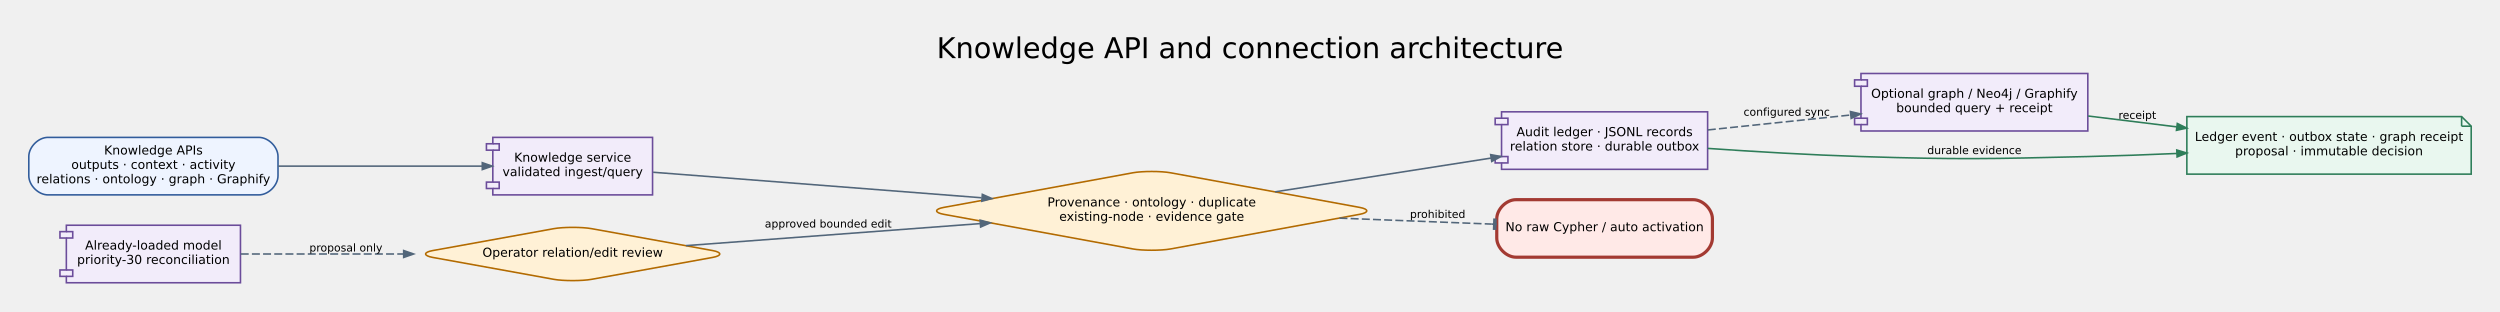
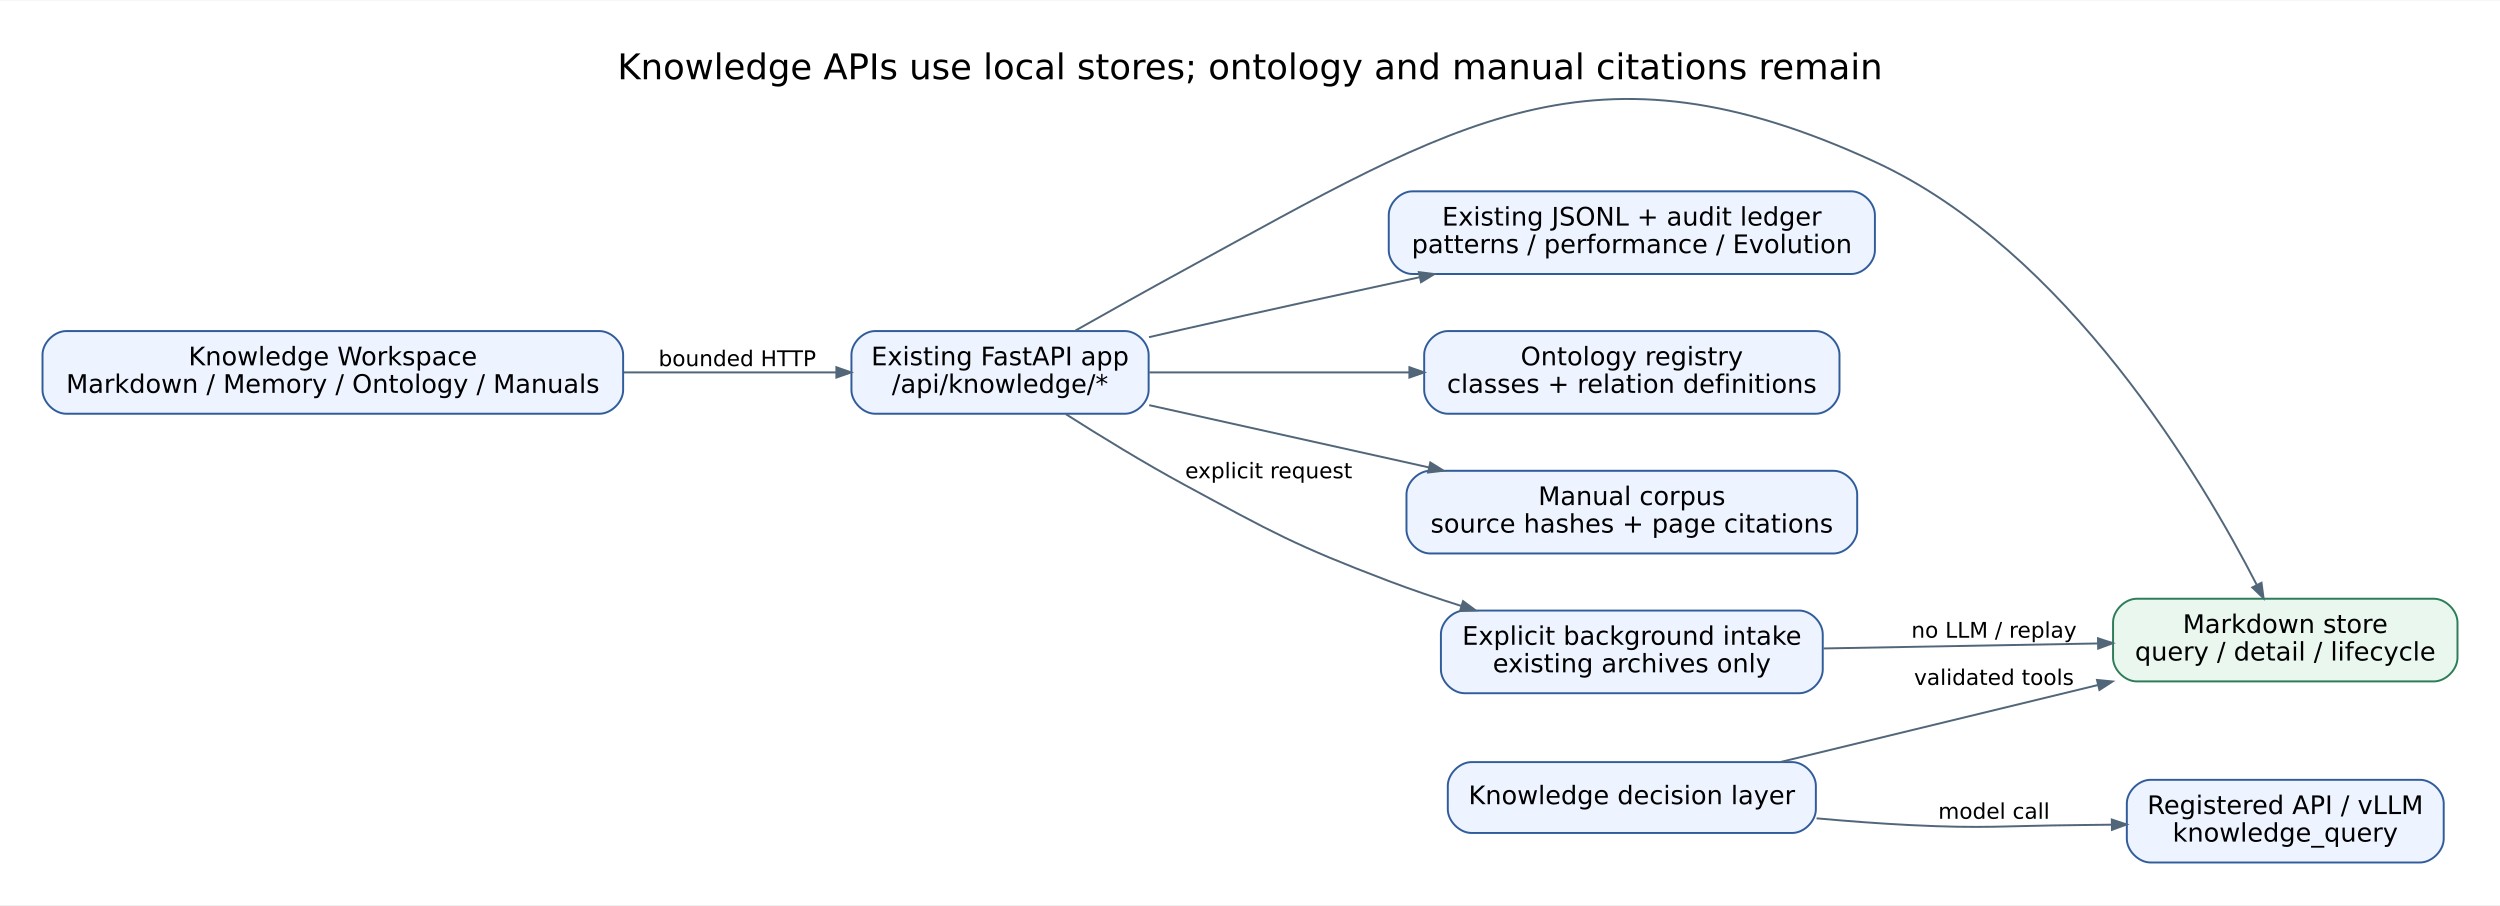
- <svg xmlns="http://www.w3.org/2000/svg" width="1565pt" height="195pt" viewBox="0.00 0.00 1564.94 195.00">
-   <g id="graph0" class="graph" transform="scale(1 1) rotate(0) translate(18 177)">
-     <text text-anchor="middle" x="764.47" y="-140.6" font-family="DejaVu Sans" font-size="18.00">Knowledge API and connection architecture</text>
+ <svg xmlns="http://www.w3.org/2000/svg" width="1270pt" height="460pt" viewBox="0.00 0.00 1270.20 459.55">
+   <g id="graph0" class="graph" transform="scale(1 1) rotate(0) translate(21.6 437.95)">
+     <polygon fill="white" stroke="transparent" points="-21.6,21.6 -21.6,-437.95 1248.6,-437.95 1248.6,21.6 -21.6,21.6" />
+     <text text-anchor="middle" x="613.5" y="-397.95" font-family="DejaVu Sans" font-size="18.00">Knowledge APIs use local stores; ontology and manual citations remain</text>
    <g id="node1" class="node">
-       <path fill="#eef4ff" stroke="#315c9b" d="M144,-91C144,-91 12,-91 12,-91 6,-91 0,-85 0,-79 0,-79 0,-67 0,-67 0,-61 6,-55 12,-55 12,-55 144,-55 144,-55 150,-55 156,-61 156,-67 156,-67 156,-79 156,-79 156,-85 150,-91 144,-91" />
-       <text text-anchor="middle" x="78" y="-80.26" font-family="DejaVu Sans" font-size="7.80">Knowledge APIs</text>
-       <text text-anchor="middle" x="78" y="-71.26" font-family="DejaVu Sans" font-size="7.80">outputs · context · activity</text>
-       <text text-anchor="middle" x="78" y="-62.26" font-family="DejaVu Sans" font-size="7.80">relations · ontology · graph · Graphify</text>
+       <path fill="#eef4ff" stroke="#315c9b" d="M283,-270C283,-270 12,-270 12,-270 6,-270 0,-264 0,-258 0,-258 0,-240 0,-240 0,-234 6,-228 12,-228 12,-228 283,-228 283,-228 289,-228 295,-234 295,-240 295,-240 295,-258 295,-258 295,-264 289,-270 283,-270" />
+       <text text-anchor="middle" x="147.5" y="-252.6" font-family="DejaVu Sans" font-size="13.00">Knowledge Workspace</text>
+       <text text-anchor="middle" x="147.5" y="-238.6" font-family="DejaVu Sans" font-size="13.00">Markdown / Memory / Ontology / Manuals</text>
    </g>
    <g id="node2" class="node">
-       <polygon fill="#f2ecfa" stroke="#6b4c9a" points="390.47,-91 290.47,-91 290.47,-87 286.47,-87 286.47,-83 290.47,-83 290.47,-63 286.47,-63 286.47,-59 290.47,-59 290.47,-55 390.47,-55 390.47,-91" />
-       <polyline fill="none" stroke="#6b4c9a" points="290.47,-87 294.47,-87 294.47,-83 290.47,-83 " />
-       <polyline fill="none" stroke="#6b4c9a" points="290.47,-63 294.47,-63 294.47,-59 290.47,-59 " />
-       <text text-anchor="middle" x="340.47" y="-75.76" font-family="DejaVu Sans" font-size="7.80">Knowledge service</text>
-       <text text-anchor="middle" x="340.47" y="-66.76" font-family="DejaVu Sans" font-size="7.80">validated ingest/query</text>
+       <path fill="#eef4ff" stroke="#315c9b" d="M550,-270C550,-270 423,-270 423,-270 417,-270 411,-264 411,-258 411,-258 411,-240 411,-240 411,-234 417,-228 423,-228 423,-228 550,-228 550,-228 556,-228 562,-234 562,-240 562,-240 562,-258 562,-258 562,-264 556,-270 550,-270" />
+       <text text-anchor="middle" x="486.5" y="-252.6" font-family="DejaVu Sans" font-size="13.00">Existing FastAPI app</text>
+       <text text-anchor="middle" x="486.5" y="-238.6" font-family="DejaVu Sans" font-size="13.00">/api/knowledge/*</text>
    </g>
    <g id="edge1" class="edge">
-       <path fill="none" stroke="#52667a" d="M156.09,-73C197.08,-73 246.53,-73 283.75,-73" />
-       <polygon fill="#52667a" stroke="#52667a" points="283.88,-75.17 290.08,-73 283.88,-70.83 283.88,-75.17" />
+       <path fill="none" stroke="#52667a" d="M295.33,-249C332.28,-249 370.64,-249 403.15,-249" />
+       <polygon fill="#52667a" stroke="#52667a" points="403.35,-251.63 410.85,-249 403.35,-246.38 403.35,-251.63" />
+       <text text-anchor="middle" x="353" y="-252.2" font-family="DejaVu Sans" font-size="11.00">bounded HTTP</text>
    </g>
    <g id="node3" class="node">
-       <path fill="#fff1d6" stroke="#b26a00" d="M691.14,-68.84C691.14,-68.84 572.74,-47.16 572.74,-47.16 566.84,-46.08 566.84,-43.92 572.74,-42.84 572.74,-42.84 691.14,-21.16 691.14,-21.16 697.04,-20.08 708.84,-20.08 714.74,-21.16 714.74,-21.16 833.14,-42.84 833.14,-42.84 839.04,-43.92 839.04,-46.08 833.14,-47.16 833.14,-47.16 714.74,-68.84 714.74,-68.84 708.84,-69.92 697.04,-69.92 691.14,-68.84" />
-       <text text-anchor="middle" x="702.94" y="-47.76" font-family="DejaVu Sans" font-size="7.80">Provenance · ontology · duplicate</text>
-       <text text-anchor="middle" x="702.94" y="-38.76" font-family="DejaVu Sans" font-size="7.80">existing-node · evidence gate</text>
+       <path fill="#e9f7ef" stroke="#2e7d59" d="M1215,-134C1215,-134 1064,-134 1064,-134 1058,-134 1052,-128 1052,-122 1052,-122 1052,-104 1052,-104 1052,-98 1058,-92 1064,-92 1064,-92 1215,-92 1215,-92 1221,-92 1227,-98 1227,-104 1227,-104 1227,-122 1227,-122 1227,-128 1221,-134 1215,-134" />
+       <text text-anchor="middle" x="1139.5" y="-116.6" font-family="DejaVu Sans" font-size="13.00">Markdown store</text>
+       <text text-anchor="middle" x="1139.5" y="-102.6" font-family="DejaVu Sans" font-size="13.00">query / detail / lifecycle</text>
    </g>
    <g id="edge2" class="edge">
-       <path fill="none" stroke="#52667a" d="M390.84,-69.17C443.51,-65.07 528.55,-58.47 596.41,-53.2" />
-       <polygon fill="#52667a" stroke="#52667a" points="596.91,-55.34 602.92,-52.69 596.57,-51.01 596.91,-55.34" />
+       <path fill="none" stroke="#52667a" d="M524.73,-270.22C541.56,-279.73 561.72,-291.03 580,-301 718.63,-376.61 787.6,-422.11 931,-356 1028.63,-310.98 1097.36,-194.86 1124.99,-141.09" />
+       <polygon fill="#52667a" stroke="#52667a" points="1127.42,-142.12 1128.47,-134.24 1122.74,-139.74 1127.42,-142.12" />
    </g>
    <g id="node4" class="node">
-       <polygon fill="#f2ecfa" stroke="#6b4c9a" points="1050.94,-107 921.94,-107 921.94,-103 917.94,-103 917.94,-99 921.94,-99 921.94,-79 917.94,-79 917.94,-75 921.94,-75 921.94,-71 1050.94,-71 1050.94,-107" />
-       <polyline fill="none" stroke="#6b4c9a" points="921.94,-103 925.94,-103 925.94,-99 921.94,-99 " />
-       <polyline fill="none" stroke="#6b4c9a" points="921.94,-79 925.94,-79 925.94,-75 921.94,-75 " />
-       <text text-anchor="middle" x="986.44" y="-91.76" font-family="DejaVu Sans" font-size="7.80">Audit ledger · JSONL records</text>
-       <text text-anchor="middle" x="986.44" y="-82.76" font-family="DejaVu Sans" font-size="7.80">relation store · durable outbox</text>
+       <path fill="#eef4ff" stroke="#315c9b" d="M919,-341C919,-341 696,-341 696,-341 690,-341 684,-335 684,-329 684,-329 684,-311 684,-311 684,-305 690,-299 696,-299 696,-299 919,-299 919,-299 925,-299 931,-305 931,-311 931,-311 931,-329 931,-329 931,-335 925,-341 919,-341" />
+       <text text-anchor="middle" x="807.5" y="-323.6" font-family="DejaVu Sans" font-size="13.00">Existing JSONL + audit ledger</text>
+       <text text-anchor="middle" x="807.5" y="-309.6" font-family="DejaVu Sans" font-size="13.00">patterns / performance / Evolution</text>
    </g>
    <g id="edge3" class="edge">
-       <path fill="none" stroke="#52667a" d="M780.12,-56.91C822.25,-63.49 874.22,-71.62 915.34,-78.04" />
-       <polygon fill="#52667a" stroke="#52667a" points="915.13,-80.21 921.59,-79.02 915.8,-75.92 915.13,-80.21" />
+       <path fill="none" stroke="#52667a" d="M562.19,-266.9C568.21,-268.3 574.2,-269.68 580,-271 618.99,-279.85 661.84,-289.22 699.68,-297.36" />
+       <polygon fill="#52667a" stroke="#52667a" points="699.29,-299.96 707.17,-298.97 700.39,-294.83 699.29,-299.96" />
+     </g>
+     <g id="node5" class="node">
+       <path fill="#eef4ff" stroke="#315c9b" d="M901,-270C901,-270 714,-270 714,-270 708,-270 702,-264 702,-258 702,-258 702,-240 702,-240 702,-234 708,-228 714,-228 714,-228 901,-228 901,-228 907,-228 913,-234 913,-240 913,-240 913,-258 913,-258 913,-264 907,-270 901,-270" />
+       <text text-anchor="middle" x="807.5" y="-252.6" font-family="DejaVu Sans" font-size="13.00">Ontology registry</text>
+       <text text-anchor="middle" x="807.5" y="-238.6" font-family="DejaVu Sans" font-size="13.00">classes + relation definitions</text>
+     </g>
+     <g id="edge4" class="edge">
+       <path fill="none" stroke="#52667a" d="M562.29,-249C601.63,-249 650.66,-249 694.45,-249" />
+       <polygon fill="#52667a" stroke="#52667a" points="694.49,-251.63 701.99,-249 694.49,-246.38 694.49,-251.63" />
+     </g>
+     <g id="node6" class="node">
+       <path fill="#eef4ff" stroke="#315c9b" d="M910,-199C910,-199 705,-199 705,-199 699,-199 693,-193 693,-187 693,-187 693,-169 693,-169 693,-163 699,-157 705,-157 705,-157 910,-157 910,-157 916,-157 922,-163 922,-169 922,-169 922,-187 922,-187 922,-193 916,-199 910,-199" />
+       <text text-anchor="middle" x="807.5" y="-181.6" font-family="DejaVu Sans" font-size="13.00">Manual corpus</text>
+       <text text-anchor="middle" x="807.5" y="-167.6" font-family="DejaVu Sans" font-size="13.00">source hashes + page citations</text>
+     </g>
+     <g id="edge5" class="edge">
+       <path fill="none" stroke="#52667a" d="M562.29,-232.35C604.68,-222.92 658.32,-210.98 704.52,-200.7" />
+       <polygon fill="#52667a" stroke="#52667a" points="705.11,-203.25 711.86,-199.06 703.97,-198.13 705.11,-203.25" />
+     </g>
+     <g id="node7" class="node">
+       <path fill="#eef4ff" stroke="#315c9b" d="M892.5,-128C892.5,-128 722.5,-128 722.5,-128 716.5,-128 710.5,-122 710.5,-116 710.5,-116 710.5,-98 710.5,-98 710.5,-92 716.5,-86 722.5,-86 722.5,-86 892.5,-86 892.5,-86 898.5,-86 904.5,-92 904.5,-98 904.5,-98 904.5,-116 904.5,-116 904.5,-122 898.5,-128 892.5,-128" />
+       <text text-anchor="middle" x="807.5" y="-110.6" font-family="DejaVu Sans" font-size="13.00">Explicit background intake</text>
+       <text text-anchor="middle" x="807.5" y="-96.6" font-family="DejaVu Sans" font-size="13.00">existing archives only</text>
+     </g>
+     <g id="edge6" class="edge">
+       <path fill="none" stroke="#52667a" d="M519.94,-227.78C537.45,-216.64 559.6,-203.05 580,-192 624.93,-167.67 636.24,-161.15 684,-143 695.78,-138.53 708.37,-134.26 720.82,-130.34" />
+       <polygon fill="#52667a" stroke="#52667a" points="721.75,-132.8 728.14,-128.07 720.19,-127.79 721.75,-132.8" />
+       <text text-anchor="middle" x="623" y="-195.2" font-family="DejaVu Sans" font-size="11.00">explicit request</text>
+     </g>
+     <g id="edge7" class="edge">
+       <path fill="none" stroke="#52667a" d="M904.84,-108.75C948.72,-109.55 1000.48,-110.49 1044.12,-111.28" />
+       <polygon fill="#52667a" stroke="#52667a" points="1044.35,-113.91 1051.89,-111.43 1044.44,-108.66 1044.35,-113.91" />
+       <text text-anchor="middle" x="991.5" y="-114.2" font-family="DejaVu Sans" font-size="11.00">no LLM / replay</text>
+     </g>
+     <g id="node8" class="node">
+       <path fill="#eef4ff" stroke="#315c9b" d="M889,-51C889,-51 726,-51 726,-51 720,-51 714,-45 714,-39 714,-39 714,-27 714,-27 714,-21 720,-15 726,-15 726,-15 889,-15 889,-15 895,-15 901,-21 901,-27 901,-27 901,-39 901,-39 901,-45 895,-51 889,-51" />
+       <text text-anchor="middle" x="807.5" y="-29.6" font-family="DejaVu Sans" font-size="13.00">Knowledge decision layer</text>
+     </g>
+     <g id="edge9" class="edge">
+       <path fill="none" stroke="#52667a" d="M882.97,-51.05C930.71,-62.63 993.1,-77.75 1044.28,-90.16" />
+       <polygon fill="#52667a" stroke="#52667a" points="1043.84,-92.75 1051.75,-91.97 1045.08,-87.65 1043.84,-92.75" />
+       <text text-anchor="middle" x="991.5" y="-90.2" font-family="DejaVu Sans" font-size="11.00">validated tools</text>
    </g>
    <g id="node9" class="node">
-       <path fill="#ffe9e7" stroke="#a33a32" stroke-width="2" d="M1041.94,-52C1041.94,-52 930.94,-52 930.94,-52 924.94,-52 918.94,-46 918.94,-40 918.94,-40 918.94,-28 918.94,-28 918.94,-22 924.94,-16 930.94,-16 930.94,-16 1041.94,-16 1041.94,-16 1047.94,-16 1053.94,-22 1053.94,-28 1053.94,-28 1053.94,-40 1053.94,-40 1053.94,-46 1047.94,-52 1041.94,-52" />
-       <text text-anchor="middle" x="986.44" y="-32.26" font-family="DejaVu Sans" font-size="7.80">No raw Cypher / auto activation</text>
-     </g>
-     <g id="edge9" class="edge">
-       <path fill="none" stroke="#52667a" stroke-dasharray="5,2" d="M820.47,-40.45C852.87,-39.18 887.03,-37.85 915.81,-36.72" />
-       <polygon fill="#52667a" stroke="#52667a" points="918.2,-33.53 918.44,-39.72 917.2,-39.77 916.96,-33.57 918.2,-33.53" />
-       <polyline fill="none" stroke="#52667a" points="918.94,-36.6 915.84,-36.72 " />
-       <text text-anchor="middle" x="881.94" y="-40.56" font-family="DejaVu Sans" font-size="6.80">prohibited</text>
-     </g>
-     <g id="node5" class="node">
-       <polygon fill="#f2ecfa" stroke="#6b4c9a" points="1288.94,-131 1146.94,-131 1146.94,-127 1142.94,-127 1142.94,-123 1146.94,-123 1146.94,-103 1142.94,-103 1142.94,-99 1146.94,-99 1146.94,-95 1288.94,-95 1288.94,-131" />
-       <polyline fill="none" stroke="#6b4c9a" points="1146.94,-127 1150.94,-127 1150.94,-123 1146.94,-123 " />
-       <polyline fill="none" stroke="#6b4c9a" points="1146.94,-103 1150.94,-103 1150.94,-99 1146.94,-99 " />
-       <text text-anchor="middle" x="1217.94" y="-115.76" font-family="DejaVu Sans" font-size="7.80">Optional graph / Neo4j / Graphify</text>
-       <text text-anchor="middle" x="1217.94" y="-106.76" font-family="DejaVu Sans" font-size="7.80">bounded query + receipt</text>
-     </g>
-     <g id="edge4" class="edge">
-       <path fill="none" stroke="#52667a" stroke-dasharray="5,2" d="M1051.06,-95.65C1078.69,-98.54 1111.28,-101.95 1140.24,-104.98" />
-       <polygon fill="#52667a" stroke="#52667a" points="1140.35,-107.17 1146.74,-105.66 1140.8,-102.86 1140.35,-107.17" />
-       <text text-anchor="middle" x="1100.44" y="-104.56" font-family="DejaVu Sans" font-size="6.80">configured sync</text>
-     </g>
-     <g id="node8" class="node">
-       <polygon fill="#e9f7ef" stroke="#2e7d59" points="1522.94,-104 1350.94,-104 1350.94,-68 1528.94,-68 1528.94,-98 1522.94,-104" />
-       <polyline fill="none" stroke="#2e7d59" points="1522.94,-104 1522.94,-98 " />
-       <polyline fill="none" stroke="#2e7d59" points="1528.94,-98 1522.94,-98 " />
-       <text text-anchor="middle" x="1439.94" y="-88.76" font-family="DejaVu Sans" font-size="7.80">Ledger event · outbox state · graph receipt</text>
-       <text text-anchor="middle" x="1439.94" y="-79.76" font-family="DejaVu Sans" font-size="7.80">proposal · immutable decision</text>
-     </g>
-     <g id="edge6" class="edge">
-       <path fill="none" stroke="#2e7d59" d="M1051.04,-84.1C1080.24,-82.08 1115.33,-79.99 1146.94,-79 1210.02,-77.02 1225.85,-77.53 1288.94,-79 1306.97,-79.42 1326.21,-80.12 1344.69,-80.93" />
-       <polygon fill="#2e7d59" stroke="#2e7d59" points="1344.63,-83.1 1350.92,-81.21 1344.83,-78.76 1344.63,-83.1" />
-       <text text-anchor="middle" x="1217.94" y="-80.56" font-family="DejaVu Sans" font-size="6.80">durable evidence</text>
-     </g>
-     <g id="edge5" class="edge">
-       <path fill="none" stroke="#2e7d59" d="M1289.16,-104.38C1306.78,-102.22 1325.98,-99.86 1344.57,-97.58" />
-       <polygon fill="#2e7d59" stroke="#2e7d59" points="1344.96,-99.72 1350.85,-96.81 1344.43,-95.41 1344.96,-99.72" />
-       <text text-anchor="middle" x="1319.94" y="-102.56" font-family="DejaVu Sans" font-size="6.80">receipt</text>
-     </g>
-     <g id="node6" class="node">
-       <path fill="#fff1d6" stroke="#b26a00" d="M328.66,-33.86C328.66,-33.86 252.84,-20.14 252.84,-20.14 246.93,-19.07 246.93,-16.93 252.84,-15.86 252.84,-15.86 328.66,-2.14 328.66,-2.14 334.57,-1.07 346.37,-1.07 352.28,-2.14 352.28,-2.14 428.1,-15.86 428.1,-15.86 434.01,-16.93 434.01,-19.07 428.1,-20.14 428.1,-20.14 352.28,-33.86 352.28,-33.86 346.37,-34.93 334.57,-34.93 328.66,-33.86" />
-       <text text-anchor="middle" x="340.47" y="-16.26" font-family="DejaVu Sans" font-size="7.80">Operator relation/edit review</text>
+       <path fill="#eef4ff" stroke="#315c9b" d="M1208,-42C1208,-42 1071,-42 1071,-42 1065,-42 1059,-36 1059,-30 1059,-30 1059,-12 1059,-12 1059,-6 1065,0 1071,0 1071,0 1208,0 1208,0 1214,0 1220,-6 1220,-12 1220,-12 1220,-30 1220,-30 1220,-36 1214,-42 1208,-42" />
+       <text text-anchor="middle" x="1139.5" y="-24.6" font-family="DejaVu Sans" font-size="13.00">Registered API / vLLM</text>
+       <text text-anchor="middle" x="1139.5" y="-10.6" font-family="DejaVu Sans" font-size="13.00">knowledge_query</text>
    </g>
    <g id="edge8" class="edge">
-       <path fill="none" stroke="#52667a" d="M411.4,-23.24C463.65,-27.15 536,-32.57 595.42,-37.02" />
-       <polygon fill="#52667a" stroke="#52667a" points="595.52,-39.2 601.87,-37.5 595.85,-34.88 595.52,-39.2" />
-       <text text-anchor="middle" x="500.44" y="-34.56" font-family="DejaVu Sans" font-size="6.80">approved bounded edit</text>
-     </g>
-     <g id="node7" class="node">
-       <polygon fill="#f2ecfa" stroke="#6b4c9a" points="132.5,-36 23.5,-36 23.5,-32 19.5,-32 19.5,-28 23.5,-28 23.5,-8 19.5,-8 19.5,-4 23.5,-4 23.5,0 132.5,0 132.5,-36" />
-       <polyline fill="none" stroke="#6b4c9a" points="23.5,-32 27.5,-32 27.5,-28 23.5,-28 " />
-       <polyline fill="none" stroke="#6b4c9a" points="23.5,-8 27.5,-8 27.5,-4 23.5,-4 " />
-       <text text-anchor="middle" x="78" y="-20.76" font-family="DejaVu Sans" font-size="7.80">Already-loaded model</text>
-       <text text-anchor="middle" x="78" y="-11.76" font-family="DejaVu Sans" font-size="7.80">priority-30 reconciliation</text>
-     </g>
-     <g id="edge7" class="edge">
-       <path fill="none" stroke="#52667a" stroke-dasharray="5,2" d="M132.65,-18C162.03,-18 199.46,-18 234.38,-18" />
-       <polygon fill="#52667a" stroke="#52667a" points="234.67,-20.17 240.87,-18 234.67,-15.83 234.67,-20.17" />
-       <text text-anchor="middle" x="198.5" y="-19.56" font-family="DejaVu Sans" font-size="6.80">proposal only</text>
+       <path fill="none" stroke="#52667a" d="M901.36,-22.43C917.23,-21 933.58,-19.77 949,-19 986.73,-17.12 996.22,-18.64 1034,-19 1039.55,-19.05 1045.27,-19.12 1051.03,-19.2" />
+       <polygon fill="#52667a" stroke="#52667a" points="1051.37,-21.83 1058.91,-19.32 1051.45,-16.58 1051.37,-21.83" />
+       <text text-anchor="middle" x="991.5" y="-22.2" font-family="DejaVu Sans" font-size="11.00">model call</text>
    </g>
  </g>
</svg>
